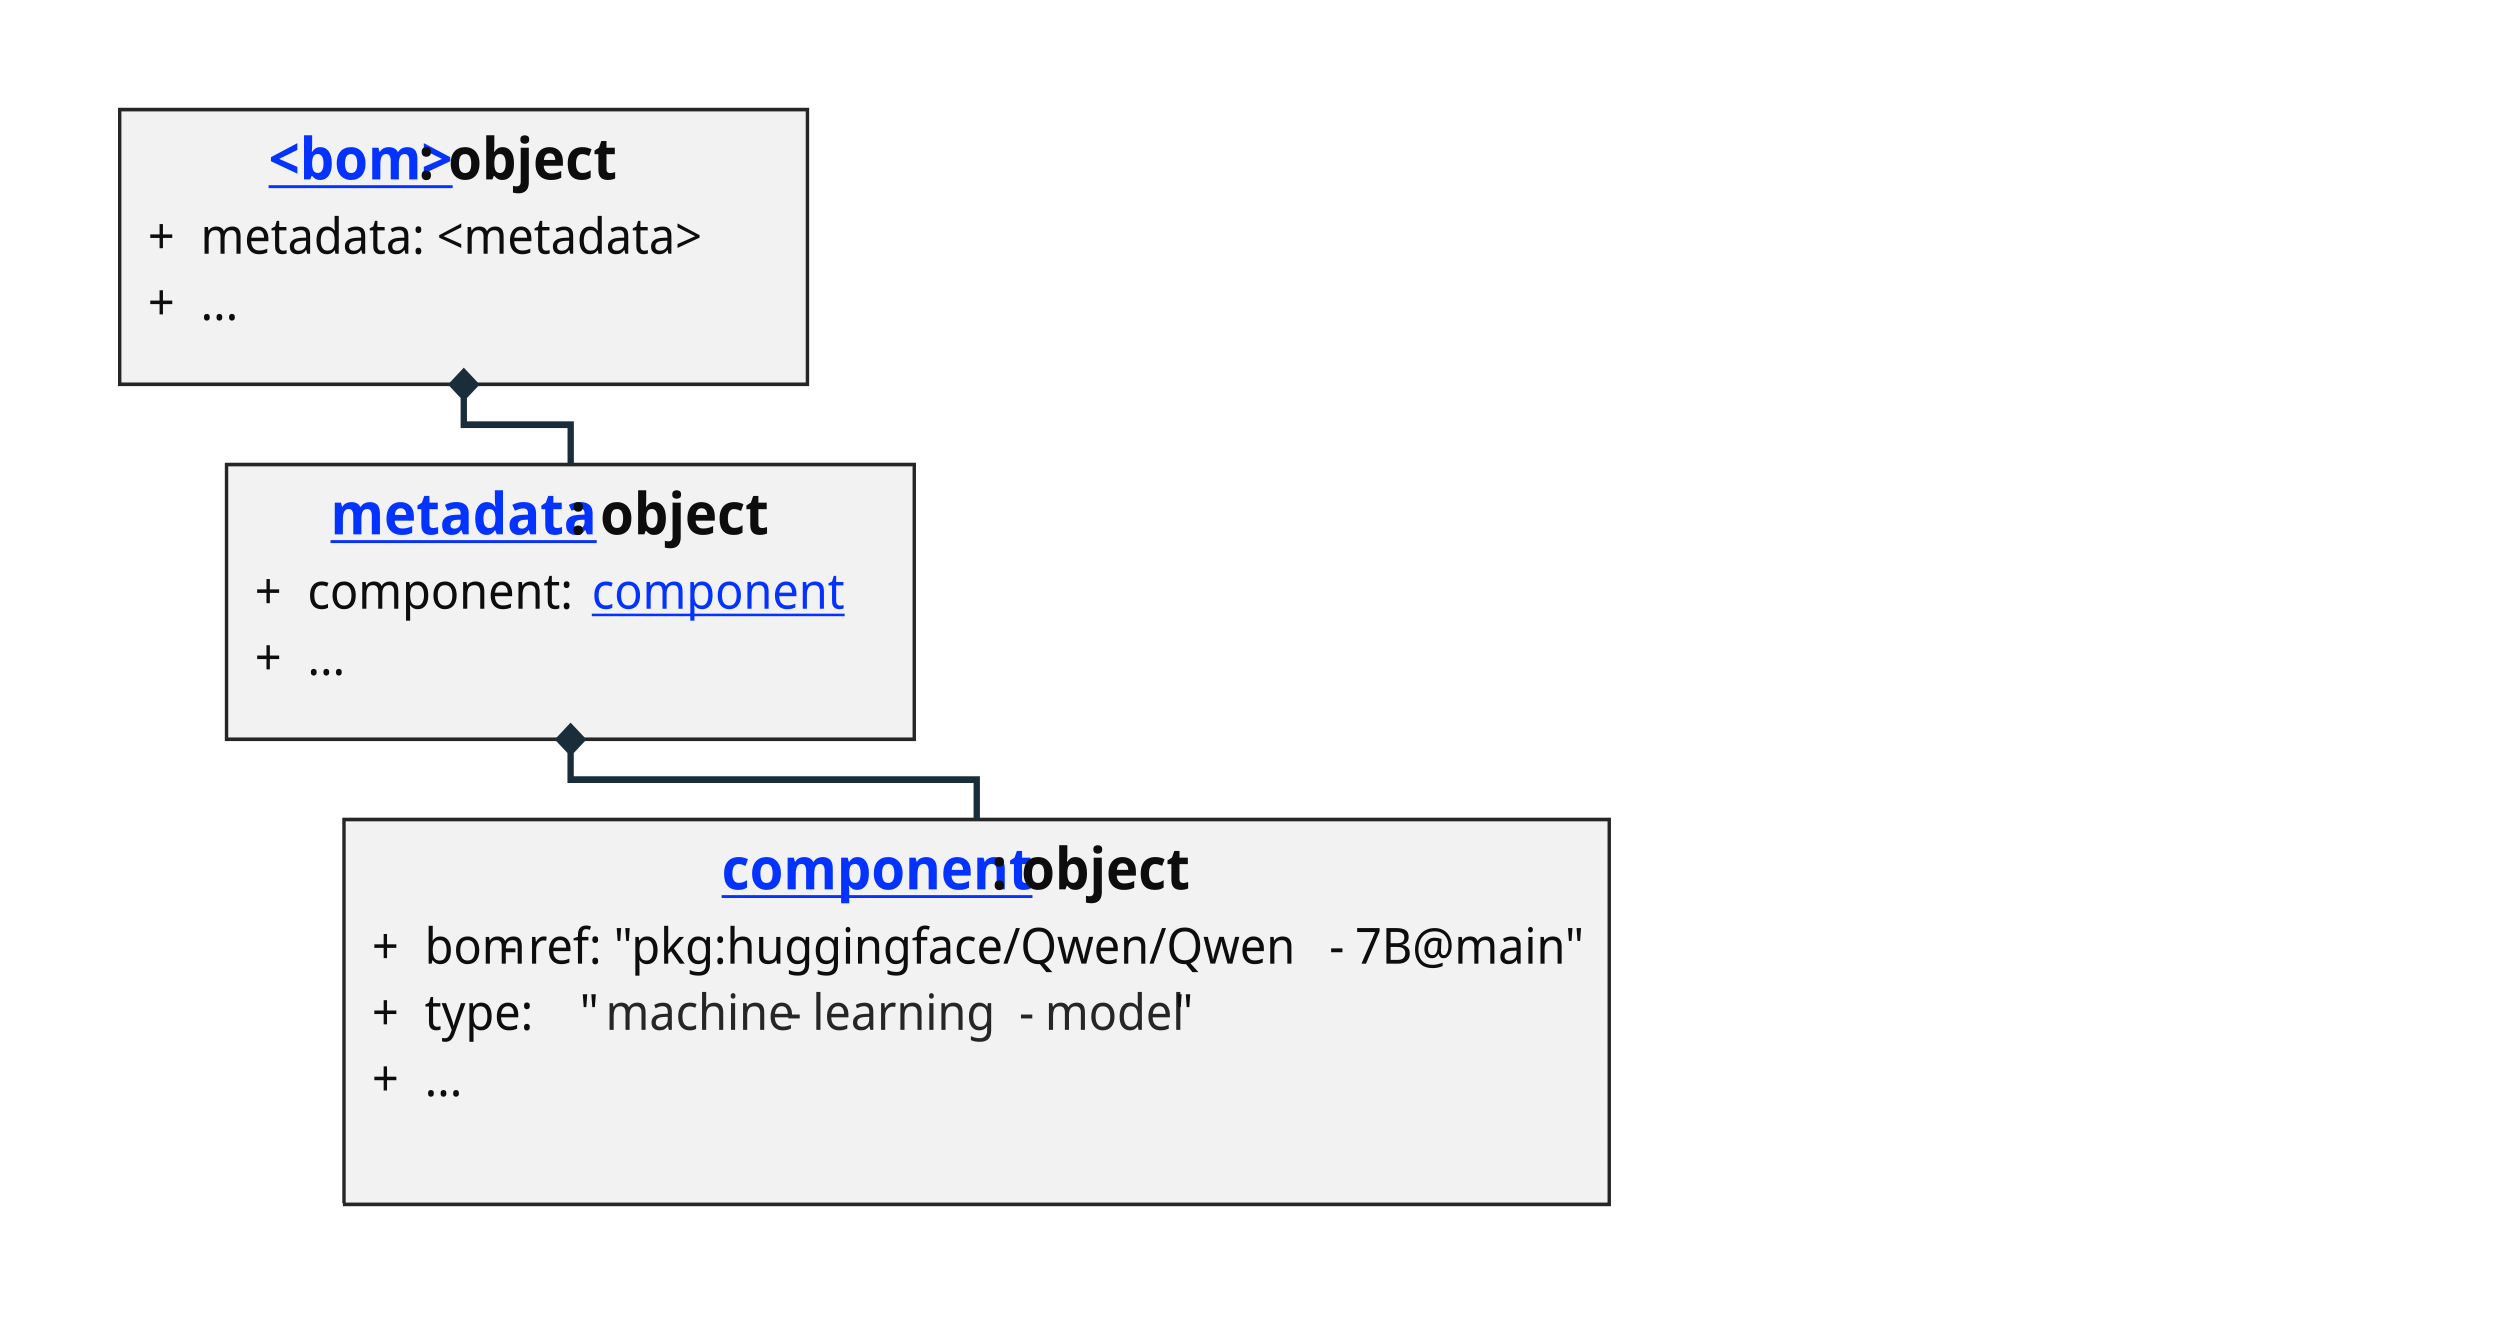
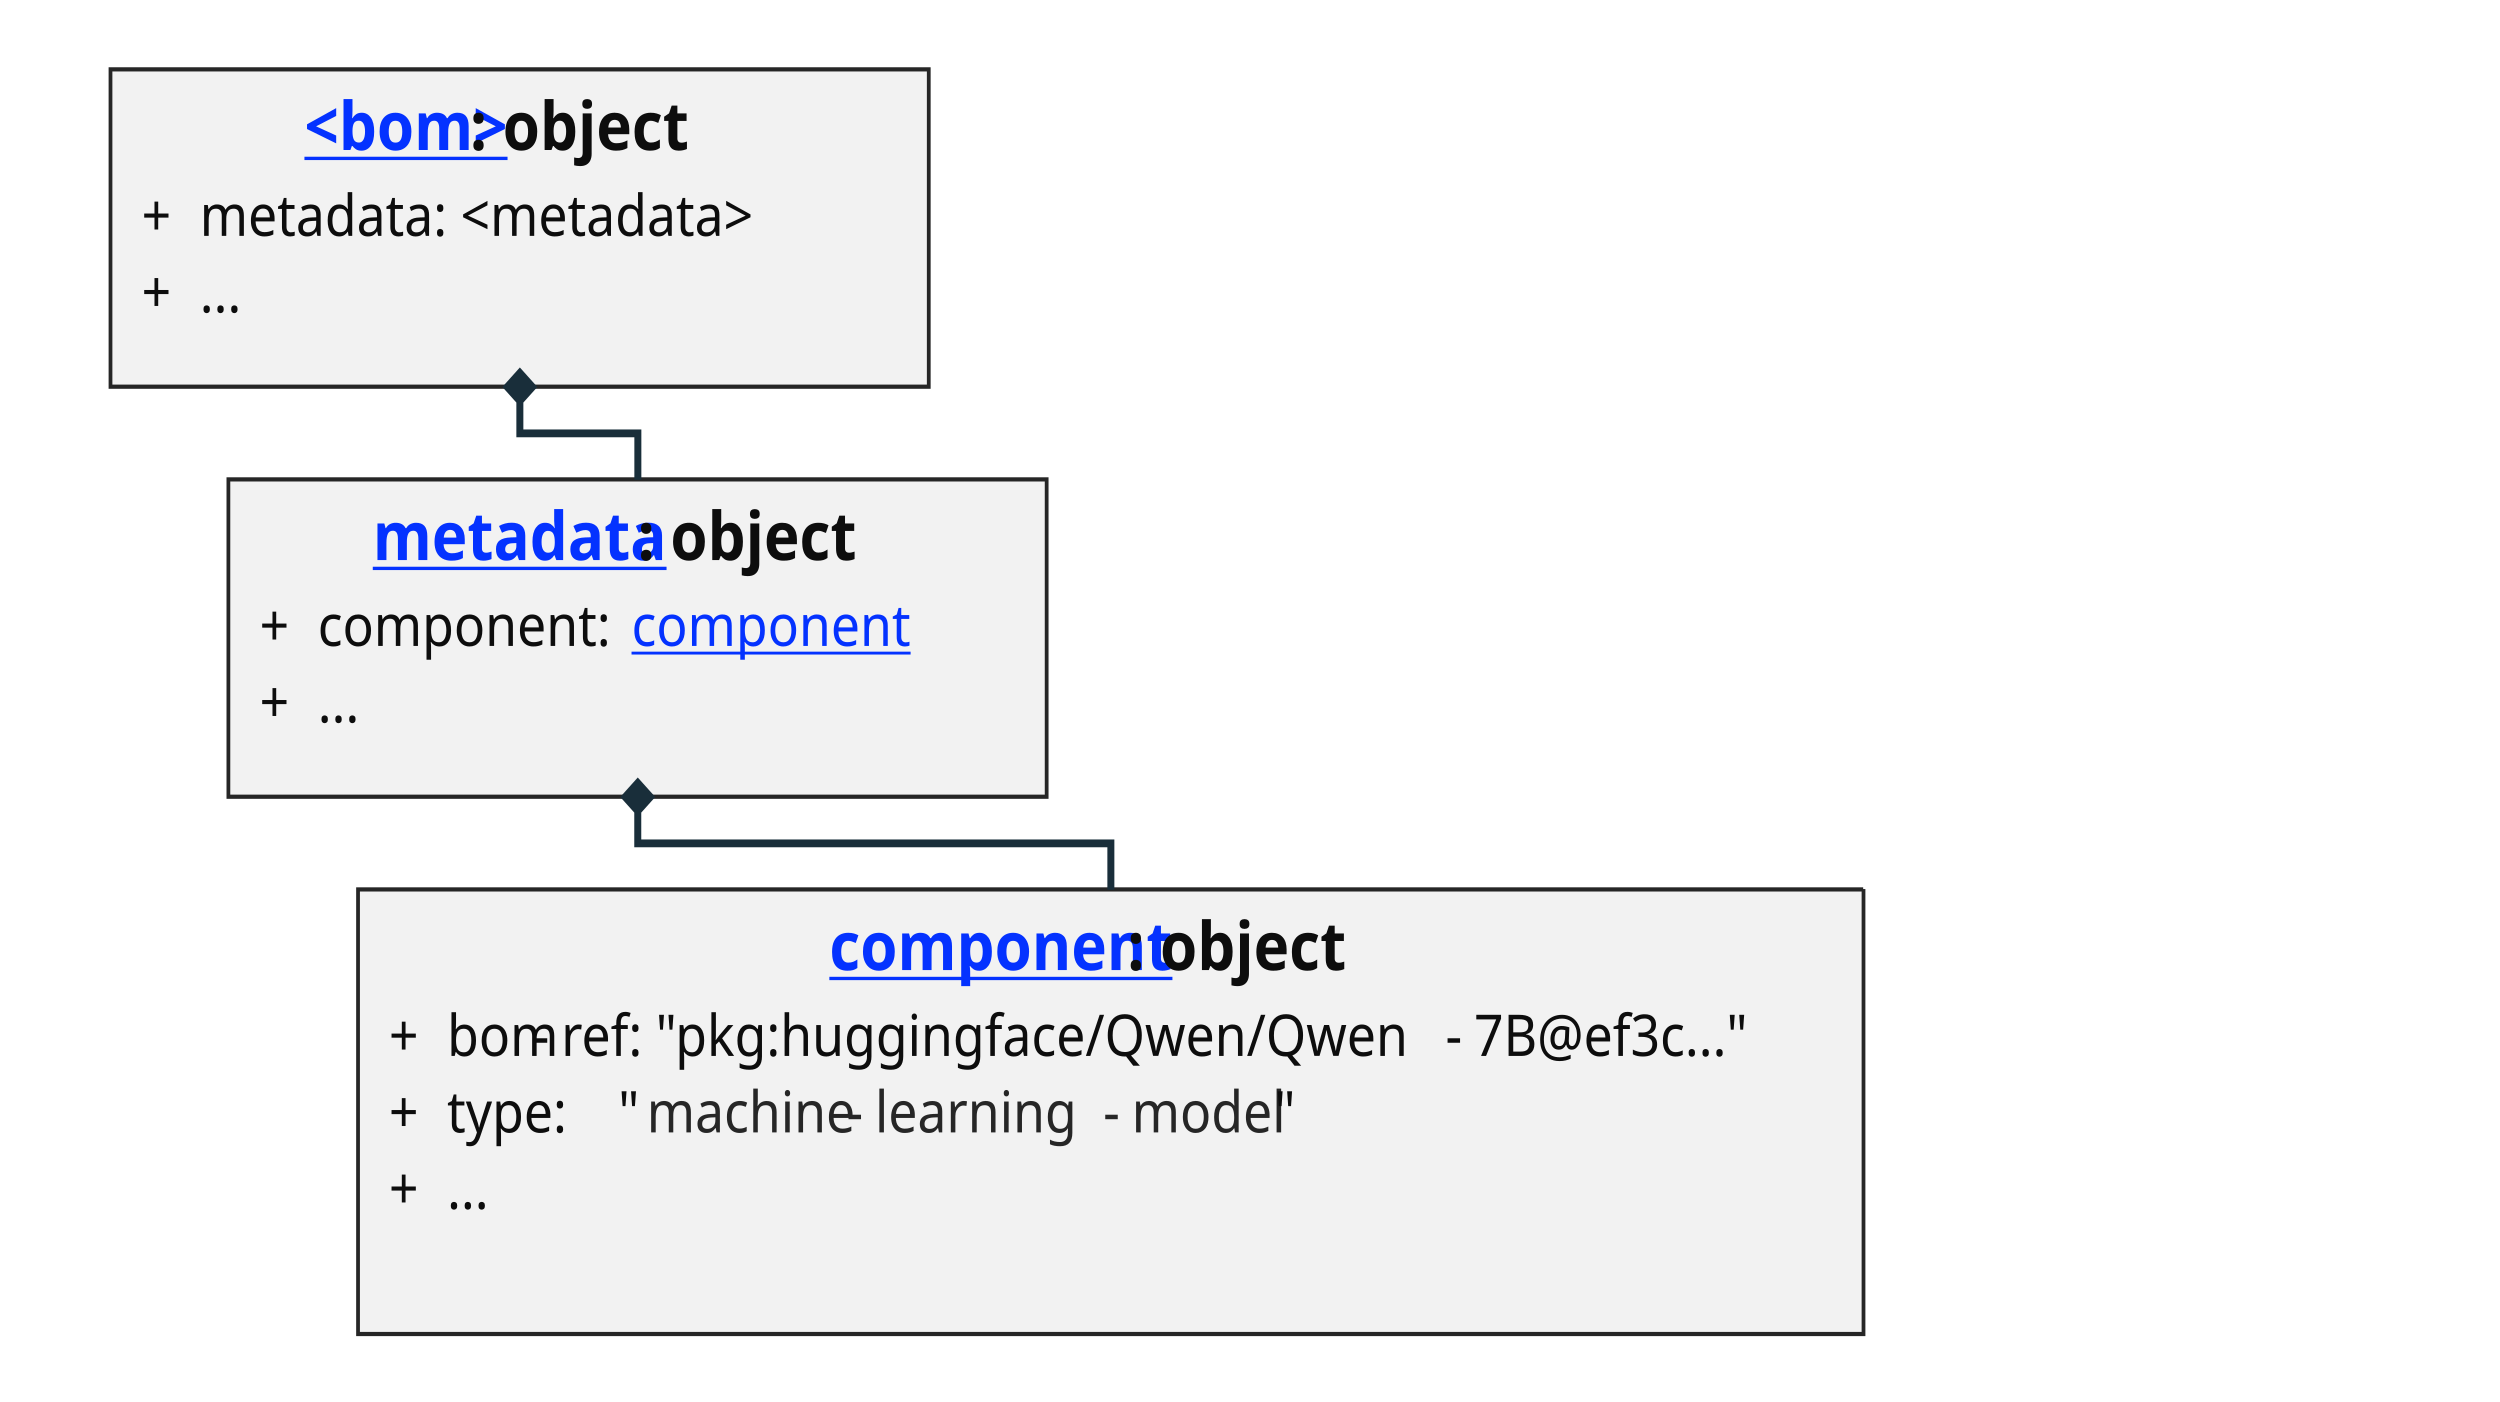
- <svg xmlns="http://www.w3.org/2000/svg" width="2048" height="1080" xml:space="preserve" overflow="hidden" version="1.1" id="svg34">
+ <svg xmlns="http://www.w3.org/2000/svg" width="480" height="269" xml:space="preserve" overflow="hidden" version="1.1" id="svg34">
  <defs id="defs34" />
-   <g transform="matrix(0.3486366,0,0,0.3713721,-134.8252,-151.9916)" id="g34">
+   <g transform="matrix(0.09018731,0,0,0.1005439,-39.03077,-52.13717)" id="g34">
    <g id="g33">
-       <rect x="919" y="1434" width="1616" height="606" stroke="#262626" stroke-width="8.021" stroke-linecap="square" stroke-linejoin="miter" stroke-miterlimit="8" stroke-dasharray="24.062, 8.021" stroke-opacity="1" fill="#f2f2f2" fill-opacity="1" id="rect1" />
-       <text fill="#0432ff" fill-opacity="1" font-family="Consolas, Consolas_MSFontService, sans-serif" font-style="normal" font-variant="normal" font-weight="700" font-stretch="normal" font-size="128px" text-anchor="start" direction="ltr" writing-mode="lr-tb" unicode-bidi="normal" text-decoration="underline" transform="translate(1163.35,1588)" id="text1" style="text-decoration:underline;text-decoration-line:underline">metadata</text>
-       <text fill="#0d0d0d" fill-opacity="1" font-family="Consolas, Consolas_MSFontService, sans-serif" font-style="normal" font-variant="normal" font-weight="700" font-stretch="normal" font-size="128px" text-anchor="start" direction="ltr" writing-mode="lr-tb" unicode-bidi="normal" text-decoration="none" transform="translate(1727.1,1588)" id="text2" style="text-decoration:none;text-decoration-line:none">: object</text>
+       <rect x="919" y="1434" width="1742" height="606" stroke="#262626" stroke-width="8.021" stroke-linecap="square" stroke-linejoin="miter" stroke-miterlimit="8" stroke-dasharray="24.062, 8.021" stroke-opacity="1" fill="#f2f2f2" fill-opacity="1" id="rect1" />
+       <text fill="#0432ff" fill-opacity="1" font-family="Consolas, Consolas_MSFontService, sans-serif" font-style="normal" font-variant="normal" font-weight="700" font-stretch="normal" font-size="128px" text-anchor="start" direction="ltr" writing-mode="lr-tb" unicode-bidi="normal" text-decoration="underline" transform="translate(1226.38,1588)" id="text1" style="text-decoration:underline;text-decoration-line:underline">metadata</text>
+       <text fill="#0d0d0d" fill-opacity="1" font-family="Consolas, Consolas_MSFontService, sans-serif" font-style="normal" font-variant="normal" font-weight="700" font-stretch="normal" font-size="128px" text-anchor="start" direction="ltr" writing-mode="lr-tb" unicode-bidi="normal" text-decoration="none" transform="translate(1790.13,1588)" id="text2" style="text-decoration:none;text-decoration-line:none">: object</text>
      <text fill="#0d0d0d" fill-opacity="1" font-family="Calibri, Calibri_MSFontService, sans-serif" font-style="normal" font-variant="normal" font-weight="400" font-stretch="normal" font-size="110px" text-anchor="start" direction="ltr" writing-mode="lr-tb" unicode-bidi="normal" text-decoration="none" transform="translate(985.476,1752)" id="text3" style="text-decoration:none;text-decoration-line:none">+</text>
      <text fill="#0d0d0d" fill-opacity="1" font-family="Consolas, Consolas_MSFontService, sans-serif" font-style="normal" font-variant="normal" font-weight="400" font-stretch="normal" font-size="110px" text-anchor="start" direction="ltr" writing-mode="lr-tb" unicode-bidi="normal" text-decoration="none" transform="translate(1109.23,1752)" id="text4" style="text-decoration:none;text-decoration-line:none">component: </text>
      <text fill="#0432ff" fill-opacity="1" font-family="Consolas, Consolas_MSFontService, sans-serif" font-style="normal" font-variant="normal" font-weight="400" font-stretch="normal" font-size="110px" text-anchor="start" direction="ltr" writing-mode="lr-tb" unicode-bidi="normal" text-decoration="underline" transform="translate(1777.25,1752)" id="text5" style="text-decoration:underline;text-decoration-line:underline">component</text>
      <text fill="#0d0d0d" fill-opacity="1" font-family="Calibri, Calibri_MSFontService, sans-serif" font-style="normal" font-variant="normal" font-weight="400" font-stretch="normal" font-size="110px" text-anchor="start" direction="ltr" writing-mode="lr-tb" unicode-bidi="normal" text-decoration="none" transform="translate(985.476,1898)" id="text6" style="text-decoration:none;text-decoration-line:none">+</text>
      <text fill="#0d0d0d" fill-opacity="1" font-family="Consolas, Consolas_MSFontService, sans-serif" font-style="normal" font-variant="normal" font-weight="400" font-stretch="normal" font-size="110px" text-anchor="start" direction="ltr" writing-mode="lr-tb" unicode-bidi="normal" text-decoration="none" transform="translate(1109.23,1898)" id="text7" style="text-decoration:none;text-decoration-line:none">...</text>
-       <rect x="668" y="651" width="1616" height="606" stroke="#262626" stroke-width="8.021" stroke-linecap="square" stroke-linejoin="miter" stroke-miterlimit="8" stroke-dasharray="24.062, 8.021" stroke-opacity="1" fill="#f2f2f2" fill-opacity="1" id="rect7" />
-       <text fill="#0432ff" fill-opacity="1" font-family="Consolas, Consolas_MSFontService, sans-serif" font-style="normal" font-variant="normal" font-weight="700" font-stretch="normal" font-size="128px" text-anchor="start" direction="ltr" writing-mode="lr-tb" unicode-bidi="normal" text-decoration="underline" transform="translate(1017.87,805)" id="text8" style="text-decoration:underline;text-decoration-line:underline">&lt;bom&gt;</text>
-       <text fill="#0d0d0d" fill-opacity="1" font-family="Consolas, Consolas_MSFontService, sans-serif" font-style="normal" font-variant="normal" font-weight="700" font-stretch="normal" font-size="128px" text-anchor="start" direction="ltr" writing-mode="lr-tb" unicode-bidi="normal" text-decoration="none" transform="translate(1370.21,805)" id="text9" style="text-decoration:none;text-decoration-line:none">: object</text>
+       <rect x="668" y="651" width="1742" height="606" stroke="#262626" stroke-width="8.021" stroke-linecap="square" stroke-linejoin="miter" stroke-miterlimit="8" stroke-dasharray="24.062, 8.021" stroke-opacity="1" fill="#f2f2f2" fill-opacity="1" id="rect7" />
+       <text fill="#0432ff" fill-opacity="1" font-family="Consolas, Consolas_MSFontService, sans-serif" font-style="normal" font-variant="normal" font-weight="700" font-stretch="normal" font-size="128px" text-anchor="start" direction="ltr" writing-mode="lr-tb" unicode-bidi="normal" text-decoration="underline" transform="translate(1080.89,805)" id="text8" style="text-decoration:underline;text-decoration-line:underline">&lt;bom&gt;</text>
+       <text fill="#0d0d0d" fill-opacity="1" font-family="Consolas, Consolas_MSFontService, sans-serif" font-style="normal" font-variant="normal" font-weight="700" font-stretch="normal" font-size="128px" text-anchor="start" direction="ltr" writing-mode="lr-tb" unicode-bidi="normal" text-decoration="none" transform="translate(1433.24,805)" id="text9" style="text-decoration:none;text-decoration-line:none">: object</text>
      <text fill="#0d0d0d" fill-opacity="1" font-family="Calibri, Calibri_MSFontService, sans-serif" font-style="normal" font-variant="normal" font-weight="400" font-stretch="normal" font-size="110px" text-anchor="start" direction="ltr" writing-mode="lr-tb" unicode-bidi="normal" text-decoration="none" transform="translate(734.277,969)" id="text10" style="text-decoration:none;text-decoration-line:none">+</text>
      <text fill="#0d0d0d" fill-opacity="1" font-family="Consolas, Consolas_MSFontService, sans-serif" font-style="normal" font-variant="normal" font-weight="400" font-stretch="normal" font-size="110px" text-anchor="start" direction="ltr" writing-mode="lr-tb" unicode-bidi="normal" text-decoration="none" transform="translate(858.027,969)" id="text11" style="text-decoration:none;text-decoration-line:none">metadata: &lt;metadata&gt;</text>
      <text fill="#0d0d0d" fill-opacity="1" font-family="Calibri, Calibri_MSFontService, sans-serif" font-style="normal" font-variant="normal" font-weight="400" font-stretch="normal" font-size="110px" text-anchor="start" direction="ltr" writing-mode="lr-tb" unicode-bidi="normal" text-decoration="none" transform="translate(734.277,1115)" id="text12" style="text-decoration:none;text-decoration-line:none">+</text>
      <text fill="#0d0d0d" fill-opacity="1" font-family="Consolas, Consolas_MSFontService, sans-serif" font-style="normal" font-variant="normal" font-weight="400" font-stretch="normal" font-size="110px" text-anchor="start" direction="ltr" writing-mode="lr-tb" unicode-bidi="normal" text-decoration="none" transform="translate(858.027,1115)" id="text13" style="text-decoration:none;text-decoration-line:none">...</text>
-       <rect x="1195" y="2217" width="2973" height="849" stroke="#262626" stroke-width="8.021" stroke-linecap="square" stroke-linejoin="miter" stroke-miterlimit="8" stroke-dasharray="24.062, 8.021" stroke-opacity="1" fill="#f2f2f2" fill-opacity="1" id="rect13" />
-       <text fill="#0432ff" fill-opacity="1" font-family="Consolas, Consolas_MSFontService, sans-serif" font-style="normal" font-variant="normal" font-weight="700" font-stretch="normal" font-size="128px" text-anchor="start" direction="ltr" writing-mode="lr-tb" unicode-bidi="normal" text-decoration="underline" transform="translate(2082.39,2371)" id="text14" style="text-decoration:underline;text-decoration-line:underline">component</text>
-       <text fill="#0d0d0d" fill-opacity="1" font-family="Consolas, Consolas_MSFontService, sans-serif" font-style="normal" font-variant="normal" font-weight="700" font-stretch="normal" font-size="128px" text-anchor="start" direction="ltr" writing-mode="lr-tb" unicode-bidi="normal" text-decoration="none" transform="translate(2716.6,2371)" id="text15" style="text-decoration:none;text-decoration-line:none">: object</text>
+       <rect x="1195" y="2217" width="3205" height="849" stroke="#262626" stroke-width="8.021" stroke-linecap="square" stroke-linejoin="miter" stroke-miterlimit="8" stroke-dasharray="24.062, 8.021" stroke-opacity="1" fill="#f2f2f2" fill-opacity="1" id="rect13" />
+       <text fill="#0432ff" fill-opacity="1" font-family="Consolas, Consolas_MSFontService, sans-serif" font-style="normal" font-variant="normal" font-weight="700" font-stretch="normal" font-size="128px" text-anchor="start" direction="ltr" writing-mode="lr-tb" unicode-bidi="normal" text-decoration="underline" transform="translate(2198.39,2371)" id="text14" style="text-decoration:underline;text-decoration-line:underline">component</text>
+       <text fill="#0d0d0d" fill-opacity="1" font-family="Consolas, Consolas_MSFontService, sans-serif" font-style="normal" font-variant="normal" font-weight="700" font-stretch="normal" font-size="128px" text-anchor="start" direction="ltr" writing-mode="lr-tb" unicode-bidi="normal" text-decoration="none" transform="translate(2832.61,2371)" id="text15" style="text-decoration:none;text-decoration-line:none">: object</text>
      <text fill="#0d0d0d" fill-opacity="1" font-family="Calibri, Calibri_MSFontService, sans-serif" font-style="normal" font-variant="normal" font-weight="400" font-stretch="normal" font-size="110px" text-anchor="start" direction="ltr" writing-mode="lr-tb" unicode-bidi="normal" text-decoration="none" transform="translate(1260.82,2535)" id="text16" style="text-decoration:none;text-decoration-line:none">+</text>
      <text fill="#0d0d0d" fill-opacity="1" font-family="Consolas, Consolas_MSFontService, sans-serif" font-style="normal" font-variant="normal" font-weight="400" font-stretch="normal" font-size="110px" text-anchor="start" direction="ltr" writing-mode="lr-tb" unicode-bidi="normal" text-decoration="none" transform="translate(1384.57,2535)" id="text17" style="text-decoration:none;text-decoration-line:none">bom</text>
      <text fill="#0d0d0d" fill-opacity="1" font-family="Consolas, Consolas_MSFontService, sans-serif" font-style="normal" font-variant="normal" font-weight="400" font-stretch="normal" font-size="110px" text-anchor="start" direction="ltr" writing-mode="lr-tb" unicode-bidi="normal" text-decoration="none" transform="translate(1566.76,2535)" id="text18" style="text-decoration:none;text-decoration-line:none">-</text>
      <text fill="#0d0d0d" fill-opacity="1" font-family="Consolas, Consolas_MSFontService, sans-serif" font-style="normal" font-variant="normal" font-weight="400" font-stretch="normal" font-size="110px" text-anchor="start" direction="ltr" writing-mode="lr-tb" unicode-bidi="normal" text-decoration="none" transform="translate(1627.49,2535)" id="text19" style="text-decoration:none;text-decoration-line:none">ref: "pkg:huggingface/Qwen/Qwen</text>
      <text fill="#0d0d0d" fill-opacity="1" font-family="Consolas, Consolas_MSFontService, sans-serif" font-style="normal" font-variant="normal" font-weight="400" font-stretch="normal" font-size="110px" text-anchor="start" direction="ltr" writing-mode="lr-tb" unicode-bidi="normal" text-decoration="none" transform="translate(3510.09,2535)" id="text20" style="text-decoration:none;text-decoration-line:none">-</text>
-       <text fill="#0d0d0d" fill-opacity="1" font-family="Consolas, Consolas_MSFontService, sans-serif" font-style="normal" font-variant="normal" font-weight="400" font-stretch="normal" font-size="110px" text-anchor="start" direction="ltr" writing-mode="lr-tb" unicode-bidi="normal" text-decoration="none" transform="translate(3570.82,2535)" id="text21" style="text-decoration:none;text-decoration-line:none">7B@main"</text>
+       <text fill="#0d0d0d" fill-opacity="1" font-family="Consolas, Consolas_MSFontService, sans-serif" font-style="normal" font-variant="normal" font-weight="400" font-stretch="normal" font-size="110px" text-anchor="start" direction="ltr" writing-mode="lr-tb" unicode-bidi="normal" text-decoration="none" transform="translate(3570.82,2535)" id="text21" style="text-decoration:none;text-decoration-line:none">7B@ef3c..."</text>
      <text fill="#0d0d0d" fill-opacity="1" font-family="Calibri, Calibri_MSFontService, sans-serif" font-style="normal" font-variant="normal" font-weight="400" font-stretch="normal" font-size="110px" text-anchor="start" direction="ltr" writing-mode="lr-tb" unicode-bidi="normal" text-decoration="none" transform="translate(1260.82,2681)" id="text22" style="text-decoration:none;text-decoration-line:none">+</text>
      <text fill="#0d0d0d" fill-opacity="1" font-family="Consolas, Consolas_MSFontService, sans-serif" font-style="normal" font-variant="normal" font-weight="400" font-stretch="normal" font-size="110px" text-anchor="start" direction="ltr" writing-mode="lr-tb" unicode-bidi="normal" text-decoration="none" transform="translate(1384.57,2681)" id="text23" style="text-decoration:none;text-decoration-line:none">type: </text>
      <text fill="#0d0d0d" fill-opacity="1" font-family="Consolas, Consolas_MSFontService, sans-serif" font-style="normal" font-variant="normal" font-weight="400" font-stretch="normal" font-size="110px" text-anchor="start" direction="ltr" writing-mode="lr-tb" unicode-bidi="normal" text-decoration="none" transform="translate(1748.95,2681)" id="text24" style="text-decoration:none;text-decoration-line:none">"</text>
      <text fill="#262626" fill-opacity="1" font-family="Consolas, Consolas_MSFontService, sans-serif" font-style="normal" font-variant="normal" font-weight="400" font-stretch="normal" font-size="110px" text-anchor="start" direction="ltr" writing-mode="lr-tb" unicode-bidi="normal" text-decoration="none" transform="translate(1809.68,2681)" id="text25" style="text-decoration:none;text-decoration-line:none">machine</text>
      <text fill="#262626" fill-opacity="1" font-family="Consolas, Consolas_MSFontService, sans-serif" font-style="normal" font-variant="normal" font-weight="400" font-stretch="normal" font-size="110px" text-anchor="start" direction="ltr" writing-mode="lr-tb" unicode-bidi="normal" text-decoration="none" transform="translate(2234.78,2681)" id="text26" style="text-decoration:none;text-decoration-line:none">-</text>
      <text fill="#262626" fill-opacity="1" font-family="Consolas, Consolas_MSFontService, sans-serif" font-style="normal" font-variant="normal" font-weight="400" font-stretch="normal" font-size="110px" text-anchor="start" direction="ltr" writing-mode="lr-tb" unicode-bidi="normal" text-decoration="none" transform="translate(2295.51,2681)" id="text27" style="text-decoration:none;text-decoration-line:none">learning</text>
      <text fill="#262626" fill-opacity="1" font-family="Consolas, Consolas_MSFontService, sans-serif" font-style="normal" font-variant="normal" font-weight="400" font-stretch="normal" font-size="110px" text-anchor="start" direction="ltr" writing-mode="lr-tb" unicode-bidi="normal" text-decoration="none" transform="translate(2781.34,2681)" id="text28" style="text-decoration:none;text-decoration-line:none">-</text>
      <text fill="#262626" fill-opacity="1" font-family="Consolas, Consolas_MSFontService, sans-serif" font-style="normal" font-variant="normal" font-weight="400" font-stretch="normal" font-size="110px" text-anchor="start" direction="ltr" writing-mode="lr-tb" unicode-bidi="normal" text-decoration="none" transform="translate(2842.07,2681)" id="text29" style="text-decoration:none;text-decoration-line:none">model</text>
      <text fill="#0d0d0d" fill-opacity="1" font-family="Consolas, Consolas_MSFontService, sans-serif" font-style="normal" font-variant="normal" font-weight="400" font-stretch="normal" font-size="110px" text-anchor="start" direction="ltr" writing-mode="lr-tb" unicode-bidi="normal" text-decoration="none" transform="translate(3145.72,2681)" id="text30" style="text-decoration:none;text-decoration-line:none">"</text>
      <text fill="#0d0d0d" fill-opacity="1" font-family="Calibri, Calibri_MSFontService, sans-serif" font-style="normal" font-variant="normal" font-weight="400" font-stretch="normal" font-size="110px" text-anchor="start" direction="ltr" writing-mode="lr-tb" unicode-bidi="normal" text-decoration="none" transform="translate(1260.82,2827)" id="text31" style="text-decoration:none;text-decoration-line:none">+</text>
      <text fill="#0d0d0d" fill-opacity="1" font-family="Consolas, Consolas_MSFontService, sans-serif" font-style="normal" font-variant="normal" font-weight="400" font-stretch="normal" font-size="110px" text-anchor="start" direction="ltr" writing-mode="lr-tb" unicode-bidi="normal" text-decoration="none" transform="translate(1384.57,2827)" id="text32" style="text-decoration:none;text-decoration-line:none">...</text>
-       <path d="M 0,-7.448 H 96.008 V 954.311 l -7.448,-7.448 h 88.559 v 14.896 H 81.112 V 0 l 7.448,7.448 H 0 Z M 0,37.24 -37.24,0 0,-37.24 37.24,0 Z" fill="#192e3a" fill-rule="nonzero" fill-opacity="1" transform="matrix(0,1,1,0,1727.5,2040.5)" id="path32" />
-       <path d="M 0,-7.448 H 96.008 V 251.199 l -7.448,-7.448 h 88.559 v 14.896 H 81.112 V 0 l 7.448,7.448 H 0 Z M 0,37.24 -37.24,0 0,-37.24 37.24,0 Z" fill="#192e3a" fill-rule="nonzero" fill-opacity="1" transform="matrix(0,1,1,0,1476.5,1257.5)" id="path33" />
+       <path d="M 0,-7.448 H 96.008 V 1007.19 l -7.448,-7.45 h 88.559 v 14.9 H 81.112 V 0 l 7.448,7.448 H 0 Z M 0,37.24 -37.24,0 0,-37.24 37.24,0 Z" fill="#192e3a" fill-rule="nonzero" fill-opacity="1" transform="matrix(0,1,1,0,1790.5,2040.5)" id="path32" />
+       <path d="M 0,-7.448 H 96.008 V 251.199 l -7.448,-7.448 h 88.559 v 14.896 H 81.112 V 0 l 7.448,7.448 H 0 Z M 0,37.24 -37.24,0 0,-37.24 37.24,0 Z" fill="#192e3a" fill-rule="nonzero" fill-opacity="1" transform="matrix(0,1,1,0,1539.5,1257.5)" id="path33" />
    </g>
  </g>
</svg>
